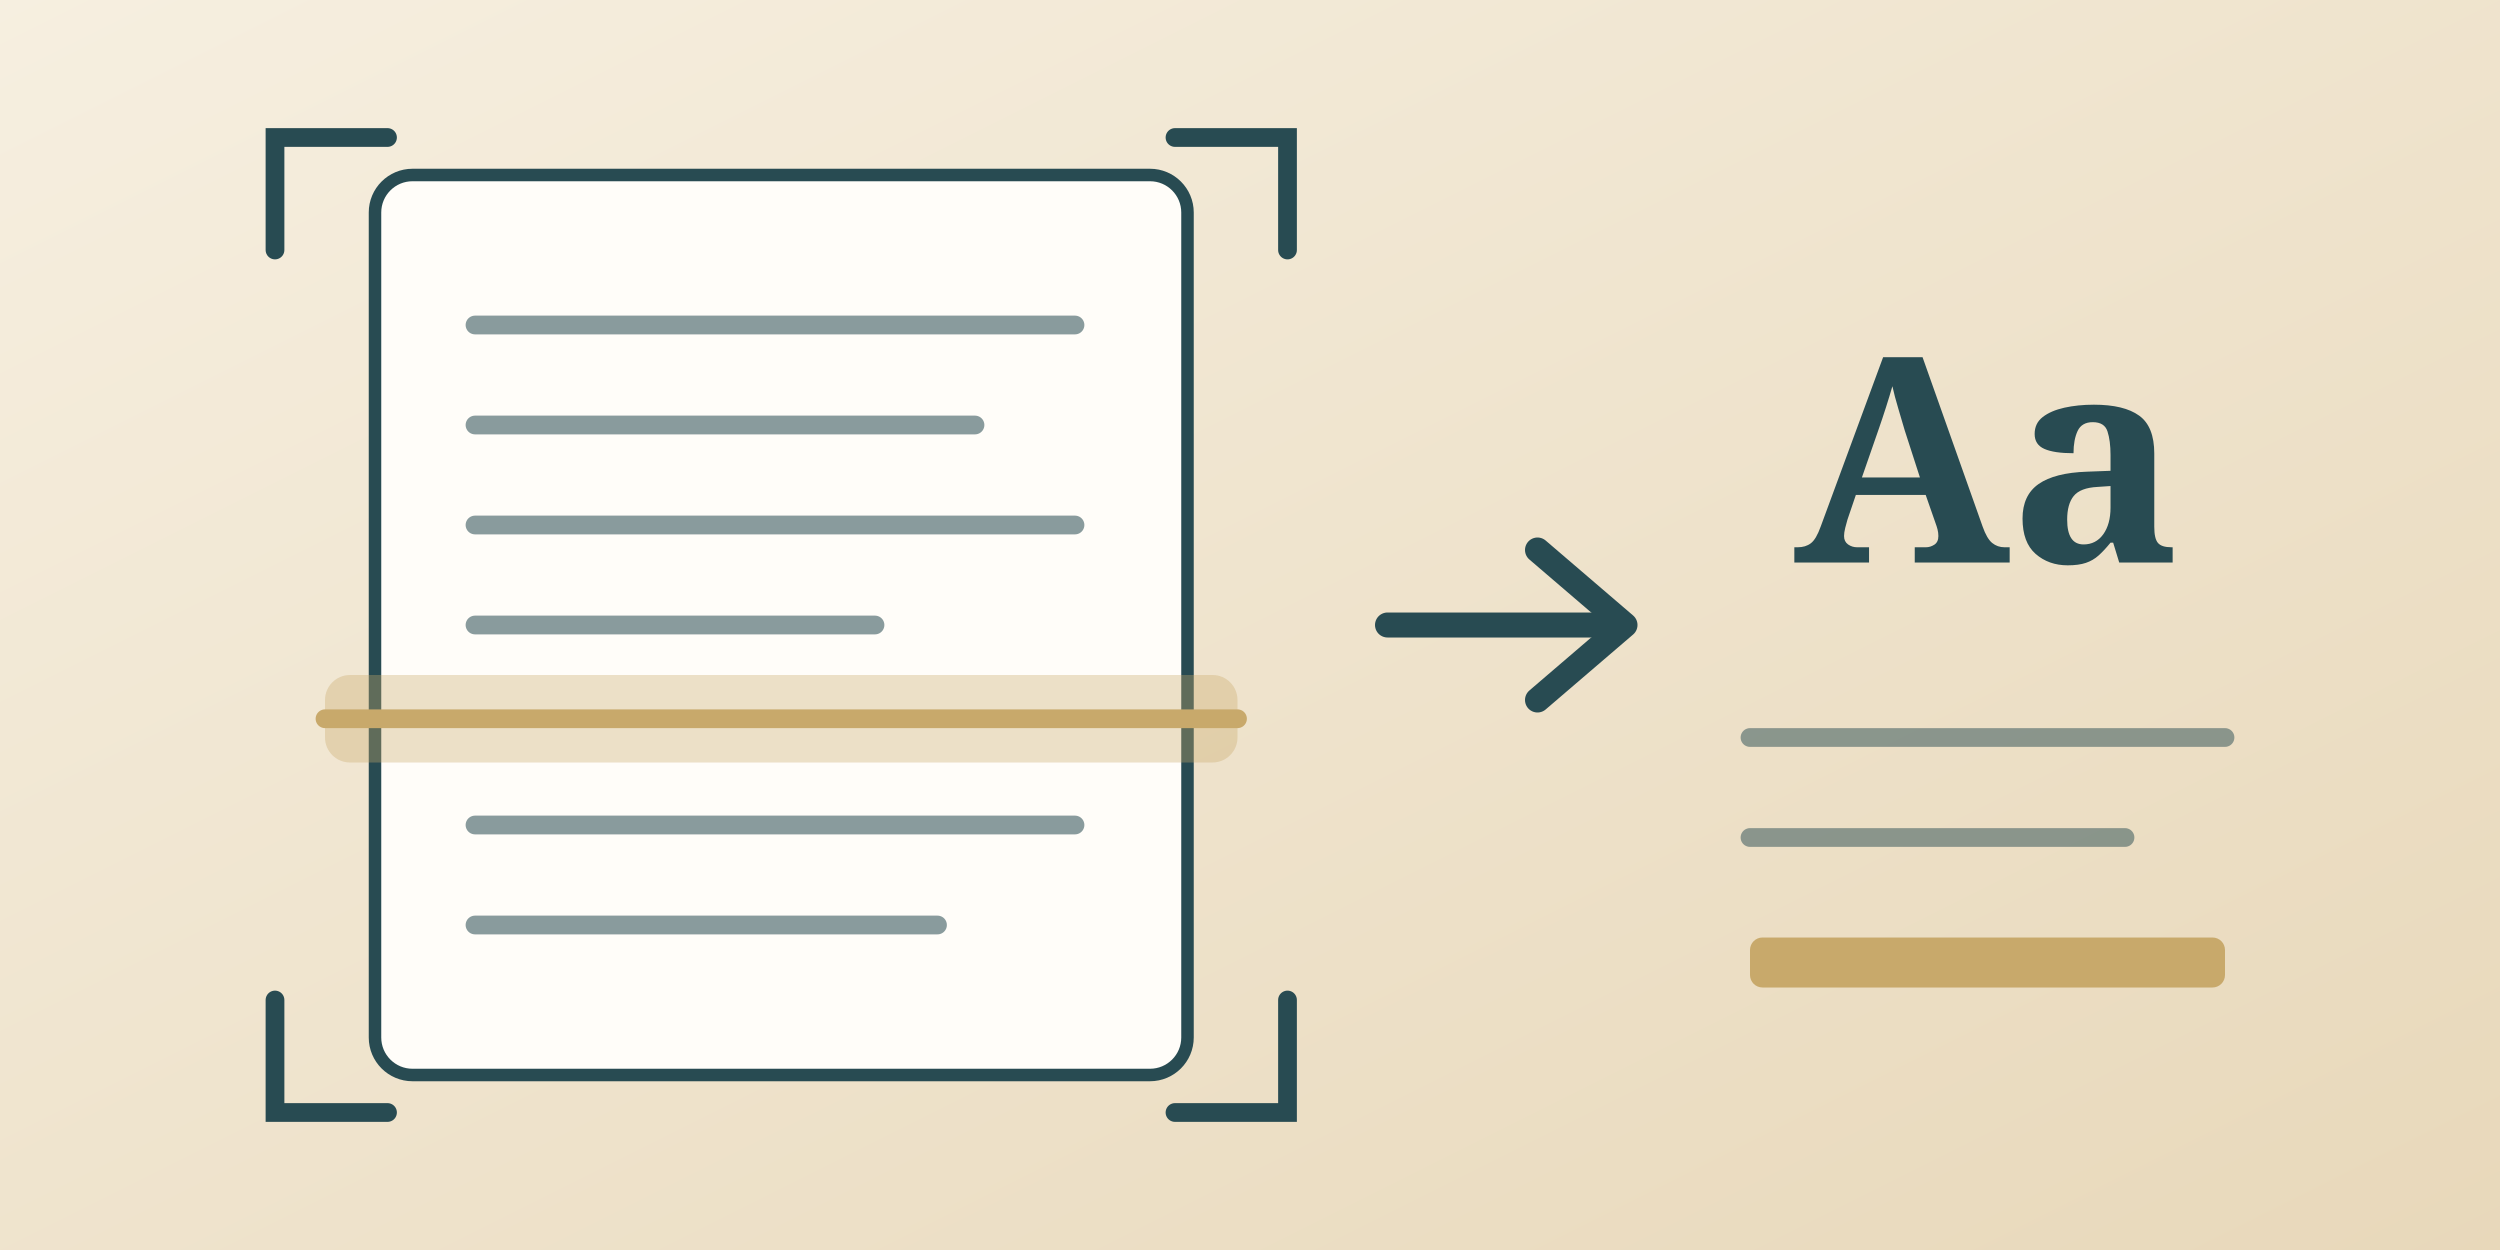
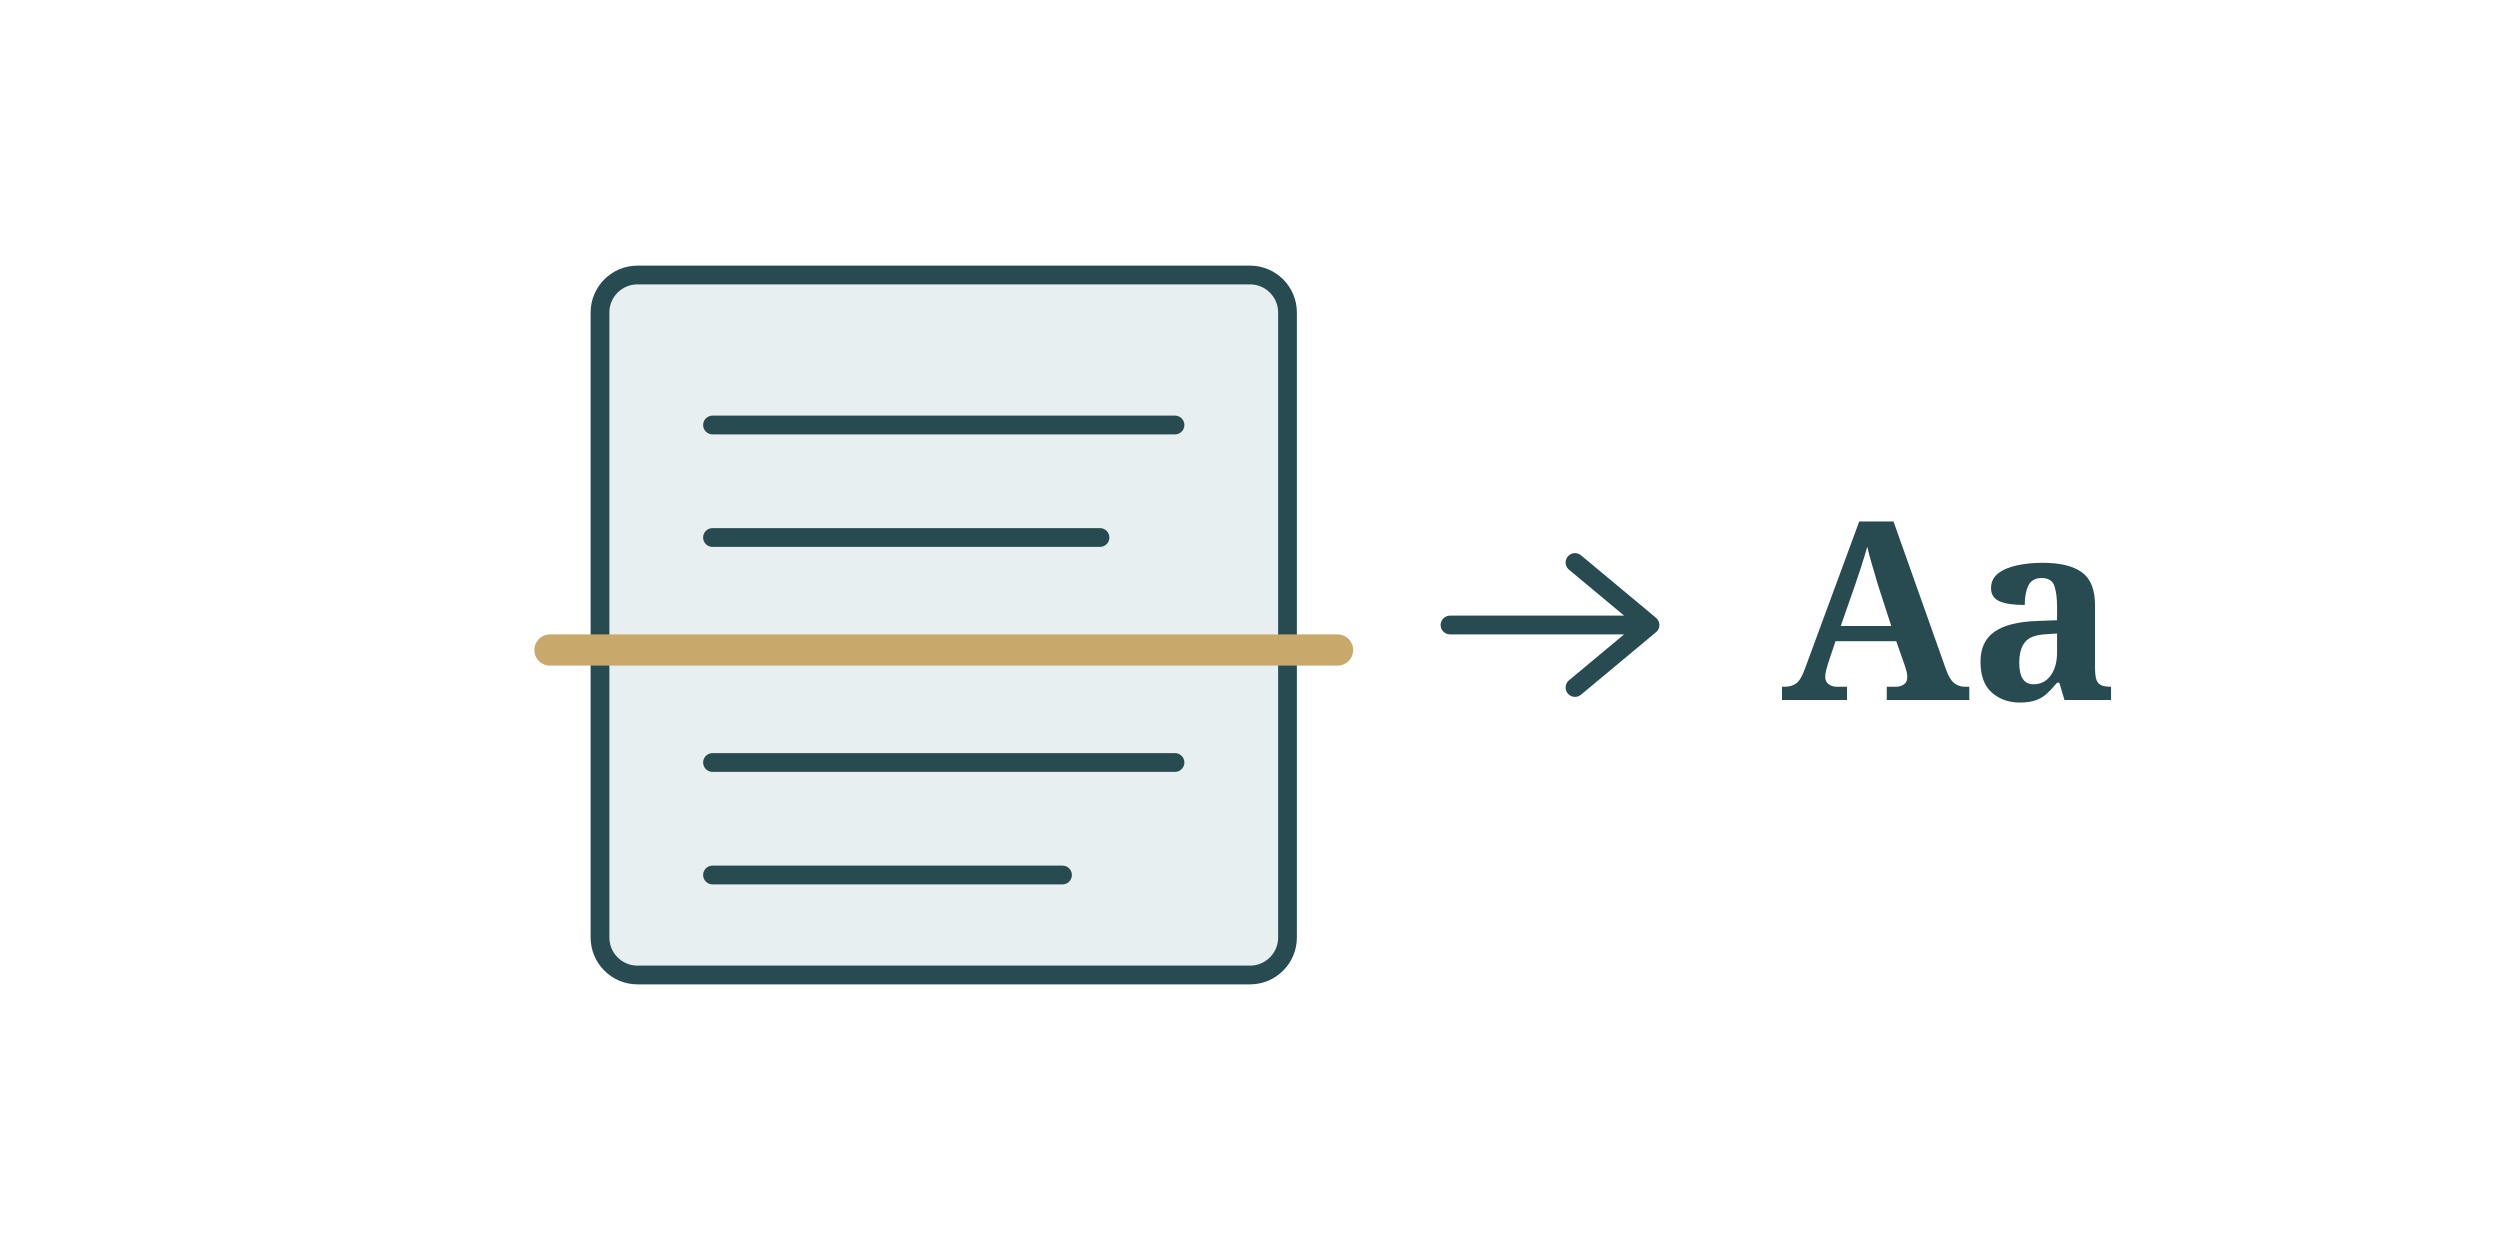
- <svg xmlns="http://www.w3.org/2000/svg" viewBox="0 0 400 200" role="img" aria-label="Document scanned by OCR into text">
-   <defs>
-     <linearGradient id="bg" x1="0" y1="0" x2="1" y2="1">
-       <stop offset="0" stop-color="#f6efe0" />
-       <stop offset="1" stop-color="#e8d8ba" />
-     </linearGradient>
-   </defs>
-   <rect width="400" height="200" fill="url(#bg)" />
-   <rect x="60" y="28" width="130" height="144" rx="6" fill="#fffdf9" stroke="#284b52" stroke-width="2" />
-   <g stroke="#284b52" stroke-width="3" stroke-linecap="round" opacity="0.55">
-     <path d="M76 52 H172" />
-     <path d="M76 68 H156" />
-     <path d="M76 84 H172" />
-     <path d="M76 100 H140" />
-     <path d="M76 132 H172" />
-     <path d="M76 148 H150" />
+ <svg xmlns="http://www.w3.org/2000/svg" viewBox="0 0 400 200" role="img" aria-label="Document scanned into text">
+   <rect width="400" height="200" fill="#ffffff" />
+   <g fill="none" stroke="#284b52" stroke-width="3" stroke-linecap="round" stroke-linejoin="round">
+     <rect x="96" y="44" width="110" height="112" rx="6" fill="#e8eff0" />
+     <path d="M114 68 H188 M114 86 H176 M114 122 H188 M114 140 H170" />
+     <path d="M88 104 H214" stroke="#c8a96b" stroke-width="5" />
+     <path d="M232 100 H262 M252 90 L264 100 L252 110" />
+     <text x="312" y="112" font-family="Georgia, serif" font-size="40" font-weight="700" fill="#284b52" stroke="none" text-anchor="middle">Aa</text>
  </g>
-   <rect x="52" y="108" width="146" height="14" rx="4" fill="#c8a96b" opacity="0.35" />
-   <path d="M52 115 H198" stroke="#c8a96b" stroke-width="3" stroke-linecap="round" />
-   <g fill="none" stroke="#284b52" stroke-width="3" stroke-linecap="round">
-     <path d="M44 40 V22 H62" />
-     <path d="M188 22 H206 V40" />
-     <path d="M44 160 V178 H62" />
-     <path d="M188 178 H206 V160" />
-   </g>
-   <path d="M222 100 H258" stroke="#284b52" stroke-width="4" stroke-linecap="round" />
-   <path d="M246 88 L260 100 L246 112" fill="none" stroke="#284b52" stroke-width="4" stroke-linecap="round" stroke-linejoin="round" />
-   <text x="318" y="90" font-family="Spectral, Georgia, serif" font-size="46" font-weight="700" fill="#284b52" text-anchor="middle">Aa</text>
-   <g stroke="#284b52" stroke-width="3" stroke-linecap="round" opacity="0.5">
-     <path d="M280 118 H356" />
-     <path d="M280 134 H340" />
-   </g>
-   <rect x="280" y="150" width="76" height="8" rx="2" fill="#c8a96b" />
</svg>
